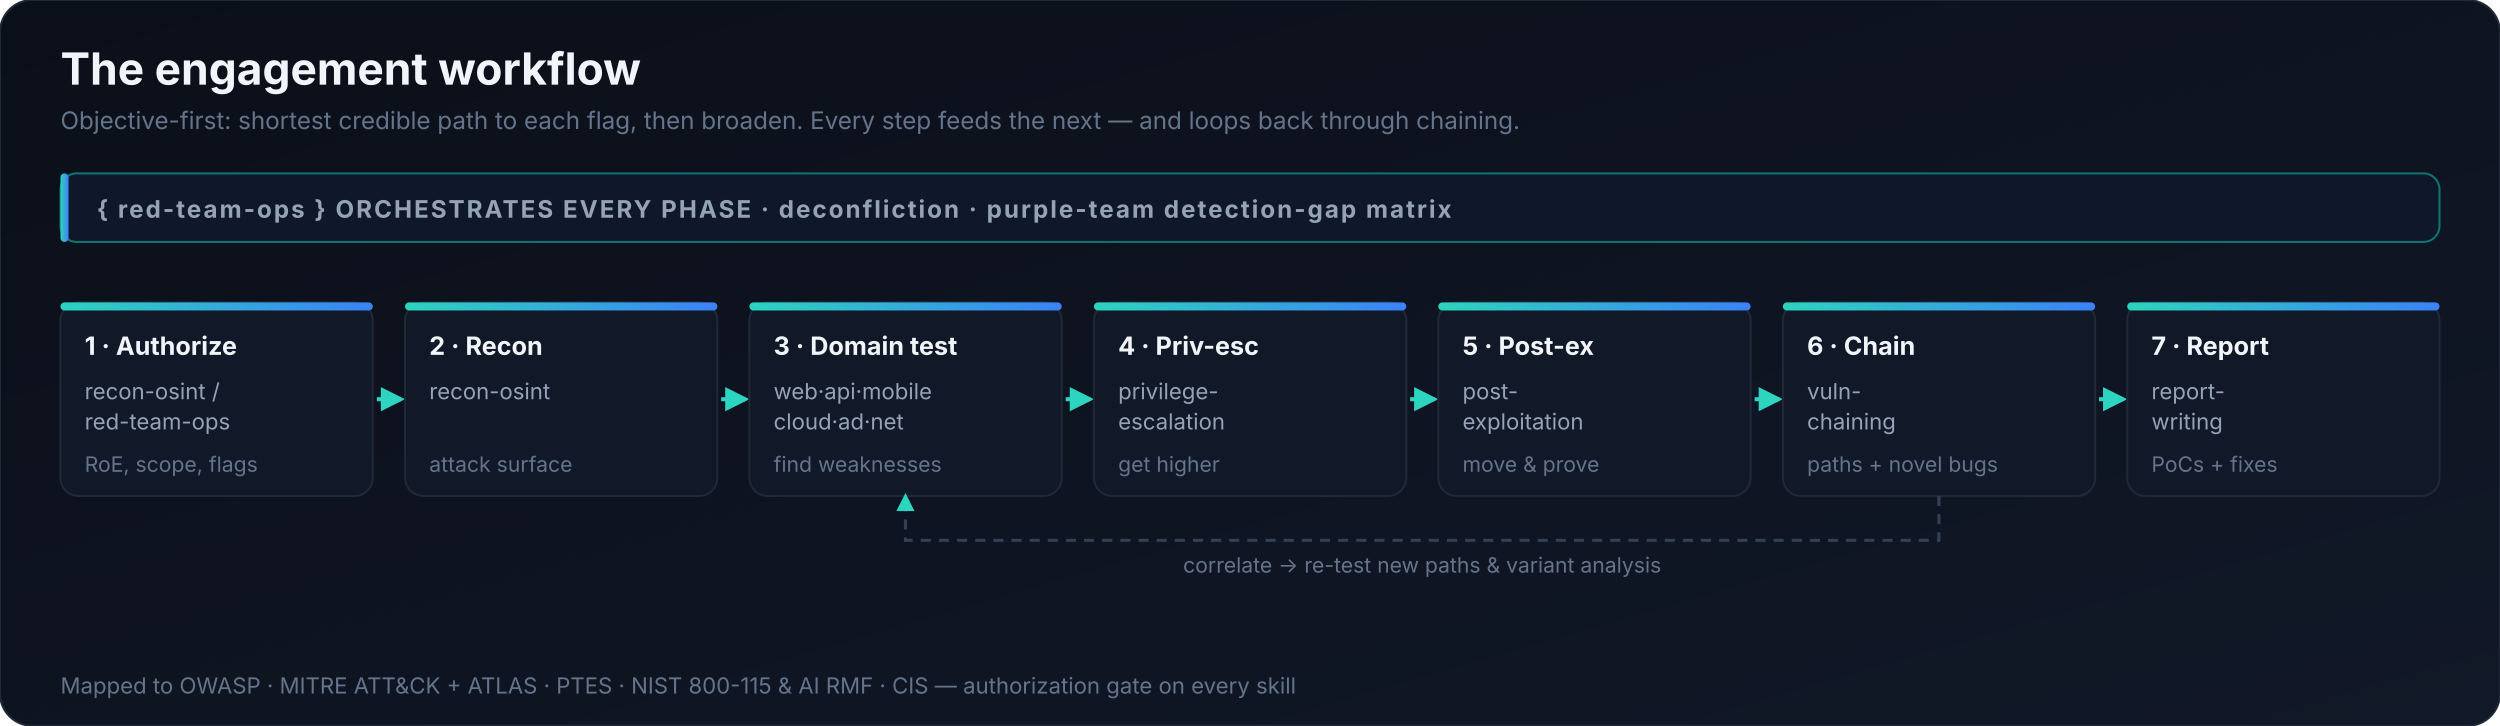
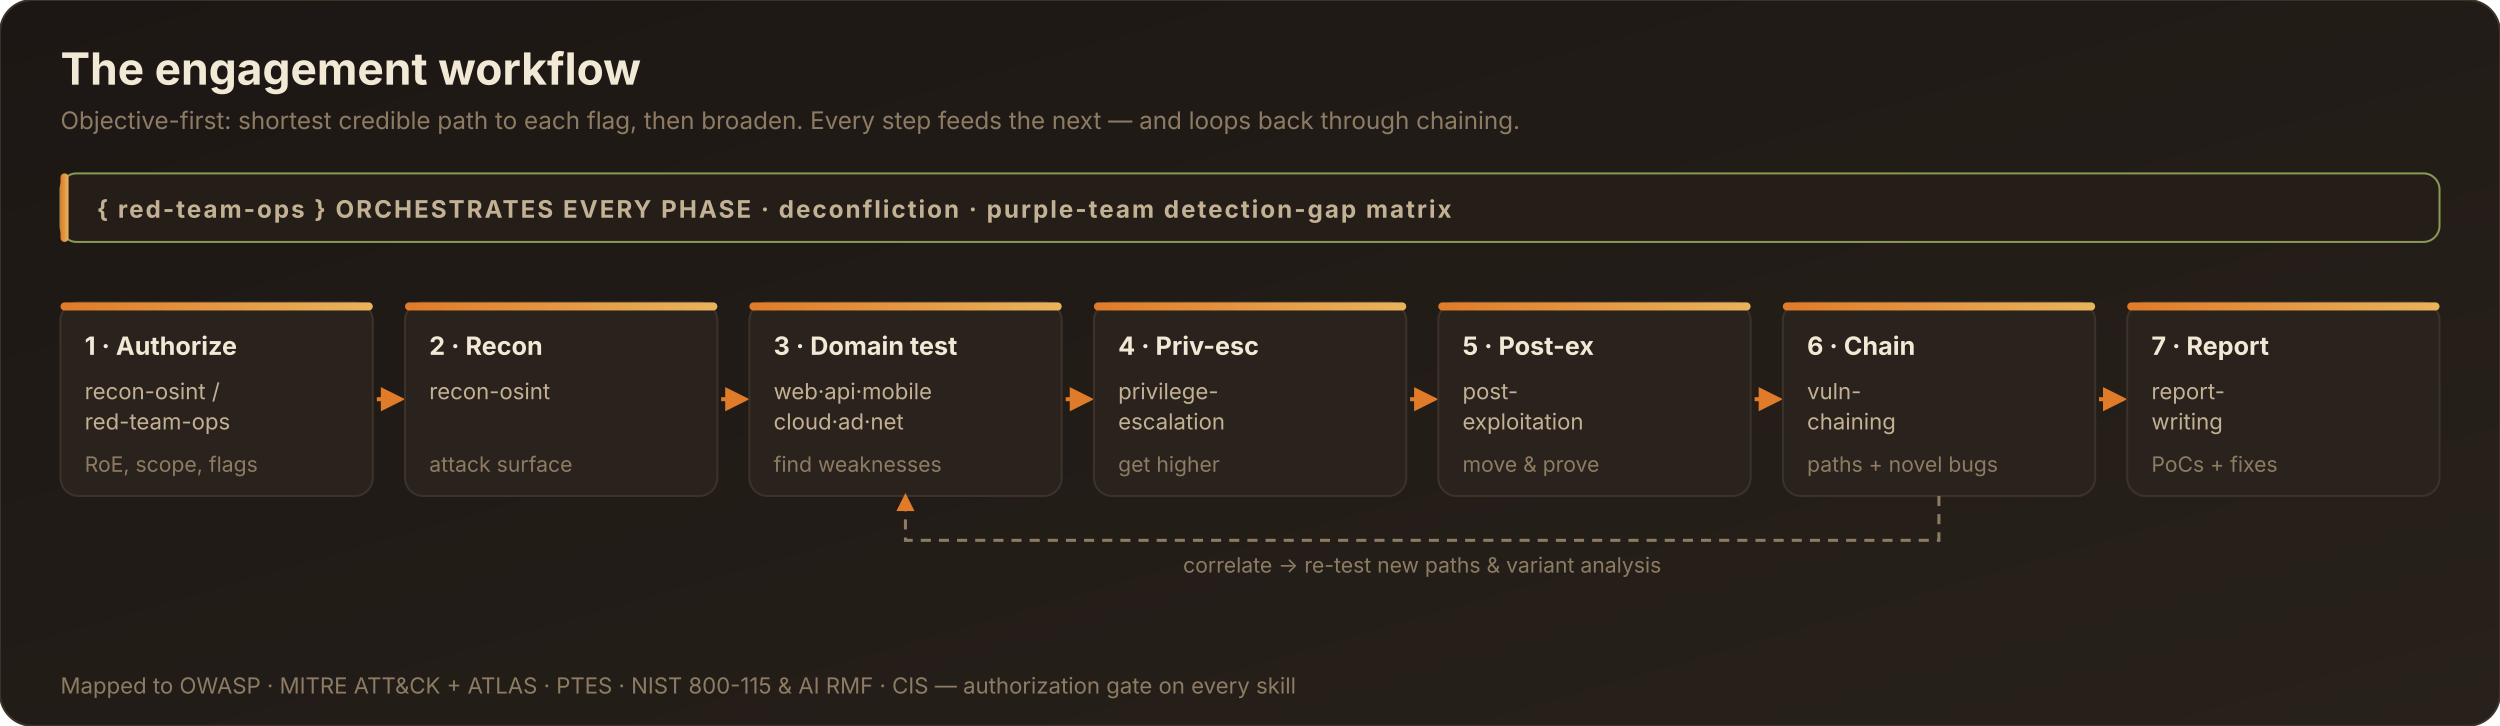
<svg xmlns="http://www.w3.org/2000/svg" width="1240" height="360" viewBox="0 0 1240 360" role="img" aria-label="Gideon engagement workflow">
  <defs>
    <linearGradient id="bg" x1="0" y1="0" x2="1" y2="1">
-       <stop offset="0" stop-color="#0b0f19" />
-       <stop offset="1" stop-color="#111827" />
+       <stop offset="0" stop-color="#1c1714" />
+       <stop offset="1" stop-color="#28211b" />
    </linearGradient>
    <linearGradient id="acc" x1="0" y1="0" x2="1" y2="0">
-       <stop offset="0" stop-color="#2dd4bf" />
-       <stop offset="1" stop-color="#3b82f6" />
+       <stop offset="0" stop-color="#e07b2a" />
+       <stop offset="1" stop-color="#e8b45c" />
    </linearGradient>
    <marker id="ar" markerWidth="9" markerHeight="9" refX="5" refY="3" orient="auto">
-       <path d="M0,0 L6,3 L0,6 Z" fill="#2dd4bf" />
+       <path d="M0,0 L6,3 L0,6 Z" fill="#e07b2a" />
    </marker>
  </defs>
-   <style>.t{font-family:Inter,-apple-system,'Segoe UI',Helvetica,Arial,sans-serif}.h{font-weight:700;fill:#f1f5f9}.s{fill:#94a3b8}.d{fill:#64748b}.lbl{font-size:12px;font-weight:700;letter-spacing:1px}</style>
-   <rect width="1240" height="360" rx="16" fill="url(#bg)" stroke="#1f2937" />
+   <style>.t{font-family:Inter,-apple-system,'Segoe UI',Helvetica,Arial,sans-serif}.h{font-weight:700;fill:#f2e8d6}.s{fill:#c3b193}.d{fill:#8d7c63}.lbl{font-size:12px;font-weight:700;letter-spacing:1px}</style>
+   <rect width="1240" height="360" rx="16" fill="url(#bg)" stroke="#3d322a" />
  <text class="t h" x="30" y="42" font-size="22">The engagement workflow</text>
  <text class="t d" x="30" y="64" font-size="12">Objective-first: shortest credible path to each flag, then broaden. Every step feeds the next — and loops back through chaining.</text>
-   <rect x="30" y="86" width="1180" height="34" rx="8" fill="#0f172a" stroke="#0f766e" />
+   <rect x="30" y="86" width="1180" height="34" rx="8" fill="#241d18" stroke="#8a9a54" />
  <rect x="30" y="86" width="4" height="34" rx="2" fill="url(#acc)" />
  <text class="t lbl s" x="48" y="108">{ red-team-ops } ORCHESTRATES EVERY PHASE · deconfliction · purple-team detection-gap matrix</text>
-   <rect x="30.0" y="150" width="154.9" height="96" rx="9" fill="#111827" stroke="#1f2937" />
+   <rect x="30.0" y="150" width="154.9" height="96" rx="9" fill="#2a221c" stroke="#3d322a" />
  <rect x="30.0" y="150" width="154.9" height="4" rx="2" fill="url(#acc)" />
  <text class="t h" x="42.0" y="176" font-size="12.5">1 · Authorize</text>
  <text class="t s" x="42.0" y="198" font-size="11">recon-osint /</text>
  <text class="t s" x="42.0" y="213" font-size="11">red-team-ops</text>
  <text class="t d" x="42.0" y="234" font-size="10.5">RoE, scope, flags</text>
-   <line x1="186.9" y1="198.0" x2="198.9" y2="198.0" stroke="#2dd4bf" stroke-width="2" marker-end="url(#ar)" />
-   <rect x="200.9" y="150" width="154.9" height="96" rx="9" fill="#111827" stroke="#1f2937" />
+   <line x1="186.9" y1="198.0" x2="198.9" y2="198.0" stroke="#e07b2a" stroke-width="2" marker-end="url(#ar)" />
+   <rect x="200.9" y="150" width="154.9" height="96" rx="9" fill="#2a221c" stroke="#3d322a" />
  <rect x="200.9" y="150" width="154.9" height="4" rx="2" fill="url(#acc)" />
  <text class="t h" x="212.9" y="176" font-size="12.5">2 · Recon</text>
  <text class="t s" x="212.9" y="198" font-size="11">recon-osint</text>
  <text class="t d" x="212.9" y="234" font-size="10.5">attack surface</text>
-   <line x1="357.7" y1="198.0" x2="369.7" y2="198.0" stroke="#2dd4bf" stroke-width="2" marker-end="url(#ar)" />
-   <rect x="371.7" y="150" width="154.9" height="96" rx="9" fill="#111827" stroke="#1f2937" />
+   <line x1="357.7" y1="198.0" x2="369.7" y2="198.0" stroke="#e07b2a" stroke-width="2" marker-end="url(#ar)" />
+   <rect x="371.7" y="150" width="154.9" height="96" rx="9" fill="#2a221c" stroke="#3d322a" />
  <rect x="371.7" y="150" width="154.9" height="4" rx="2" fill="url(#acc)" />
  <text class="t h" x="383.7" y="176" font-size="12.5">3 · Domain test</text>
  <text class="t s" x="383.7" y="198" font-size="11">web·api·mobile</text>
  <text class="t s" x="383.7" y="213" font-size="11">cloud·ad·net</text>
  <text class="t d" x="383.7" y="234" font-size="10.5">find weaknesses</text>
-   <line x1="528.6" y1="198.0" x2="540.6" y2="198.0" stroke="#2dd4bf" stroke-width="2" marker-end="url(#ar)" />
-   <rect x="542.6" y="150" width="154.9" height="96" rx="9" fill="#111827" stroke="#1f2937" />
+   <line x1="528.6" y1="198.0" x2="540.6" y2="198.0" stroke="#e07b2a" stroke-width="2" marker-end="url(#ar)" />
+   <rect x="542.6" y="150" width="154.9" height="96" rx="9" fill="#2a221c" stroke="#3d322a" />
  <rect x="542.6" y="150" width="154.9" height="4" rx="2" fill="url(#acc)" />
  <text class="t h" x="554.6" y="176" font-size="12.5">4 · Priv-esc</text>
  <text class="t s" x="554.6" y="198" font-size="11">privilege-</text>
  <text class="t s" x="554.6" y="213" font-size="11">escalation</text>
  <text class="t d" x="554.6" y="234" font-size="10.5">get higher</text>
-   <line x1="699.4" y1="198.0" x2="711.4" y2="198.0" stroke="#2dd4bf" stroke-width="2" marker-end="url(#ar)" />
-   <rect x="713.4" y="150" width="154.9" height="96" rx="9" fill="#111827" stroke="#1f2937" />
+   <line x1="699.4" y1="198.0" x2="711.4" y2="198.0" stroke="#e07b2a" stroke-width="2" marker-end="url(#ar)" />
+   <rect x="713.4" y="150" width="154.9" height="96" rx="9" fill="#2a221c" stroke="#3d322a" />
  <rect x="713.4" y="150" width="154.9" height="4" rx="2" fill="url(#acc)" />
  <text class="t h" x="725.4" y="176" font-size="12.5">5 · Post-ex</text>
  <text class="t s" x="725.4" y="198" font-size="11">post-</text>
  <text class="t s" x="725.4" y="213" font-size="11">exploitation</text>
  <text class="t d" x="725.4" y="234" font-size="10.5">move &amp; prove</text>
-   <line x1="870.3" y1="198.0" x2="882.3" y2="198.0" stroke="#2dd4bf" stroke-width="2" marker-end="url(#ar)" />
-   <rect x="884.3" y="150" width="154.9" height="96" rx="9" fill="#111827" stroke="#1f2937" />
+   <line x1="870.3" y1="198.0" x2="882.3" y2="198.0" stroke="#e07b2a" stroke-width="2" marker-end="url(#ar)" />
+   <rect x="884.3" y="150" width="154.9" height="96" rx="9" fill="#2a221c" stroke="#3d322a" />
  <rect x="884.3" y="150" width="154.9" height="4" rx="2" fill="url(#acc)" />
  <text class="t h" x="896.3" y="176" font-size="12.5">6 · Chain</text>
  <text class="t s" x="896.3" y="198" font-size="11">vuln-</text>
  <text class="t s" x="896.3" y="213" font-size="11">chaining</text>
  <text class="t d" x="896.3" y="234" font-size="10.5">paths + novel bugs</text>
-   <line x1="1041.1" y1="198.0" x2="1053.1" y2="198.0" stroke="#2dd4bf" stroke-width="2" marker-end="url(#ar)" />
-   <rect x="1055.1" y="150" width="154.9" height="96" rx="9" fill="#111827" stroke="#1f2937" />
+   <line x1="1041.1" y1="198.0" x2="1053.1" y2="198.0" stroke="#e07b2a" stroke-width="2" marker-end="url(#ar)" />
+   <rect x="1055.1" y="150" width="154.9" height="96" rx="9" fill="#2a221c" stroke="#3d322a" />
  <rect x="1055.1" y="150" width="154.9" height="4" rx="2" fill="url(#acc)" />
  <text class="t h" x="1067.1" y="176" font-size="12.5">7 · Report</text>
  <text class="t s" x="1067.1" y="198" font-size="11">report-</text>
  <text class="t s" x="1067.1" y="213" font-size="11">writing</text>
  <text class="t d" x="1067.1" y="234" font-size="10.5">PoCs + fixes</text>
-   <path d="M 961.7 246 L 961.7 268 L 449.1 268 L 449.1 246" fill="none" stroke="#334155" stroke-width="1.5" stroke-dasharray="5,4" marker-end="url(#ar)" />
+   <path d="M 961.7 246 L 961.7 268 L 449.1 268 L 449.1 246" fill="none" stroke="#8d7c63" stroke-width="1.5" stroke-dasharray="5,4" marker-end="url(#ar)" />
  <text class="t d" x="705.4" y="284" font-size="10.5" text-anchor="middle">correlate → re-test new paths &amp; variant analysis</text>
  <text class="t d" x="30" y="344" font-size="11">Mapped to OWASP · MITRE ATT&amp;CK + ATLAS · PTES · NIST 800-115 &amp; AI RMF · CIS   —   authorization gate on every skill</text>
</svg>
